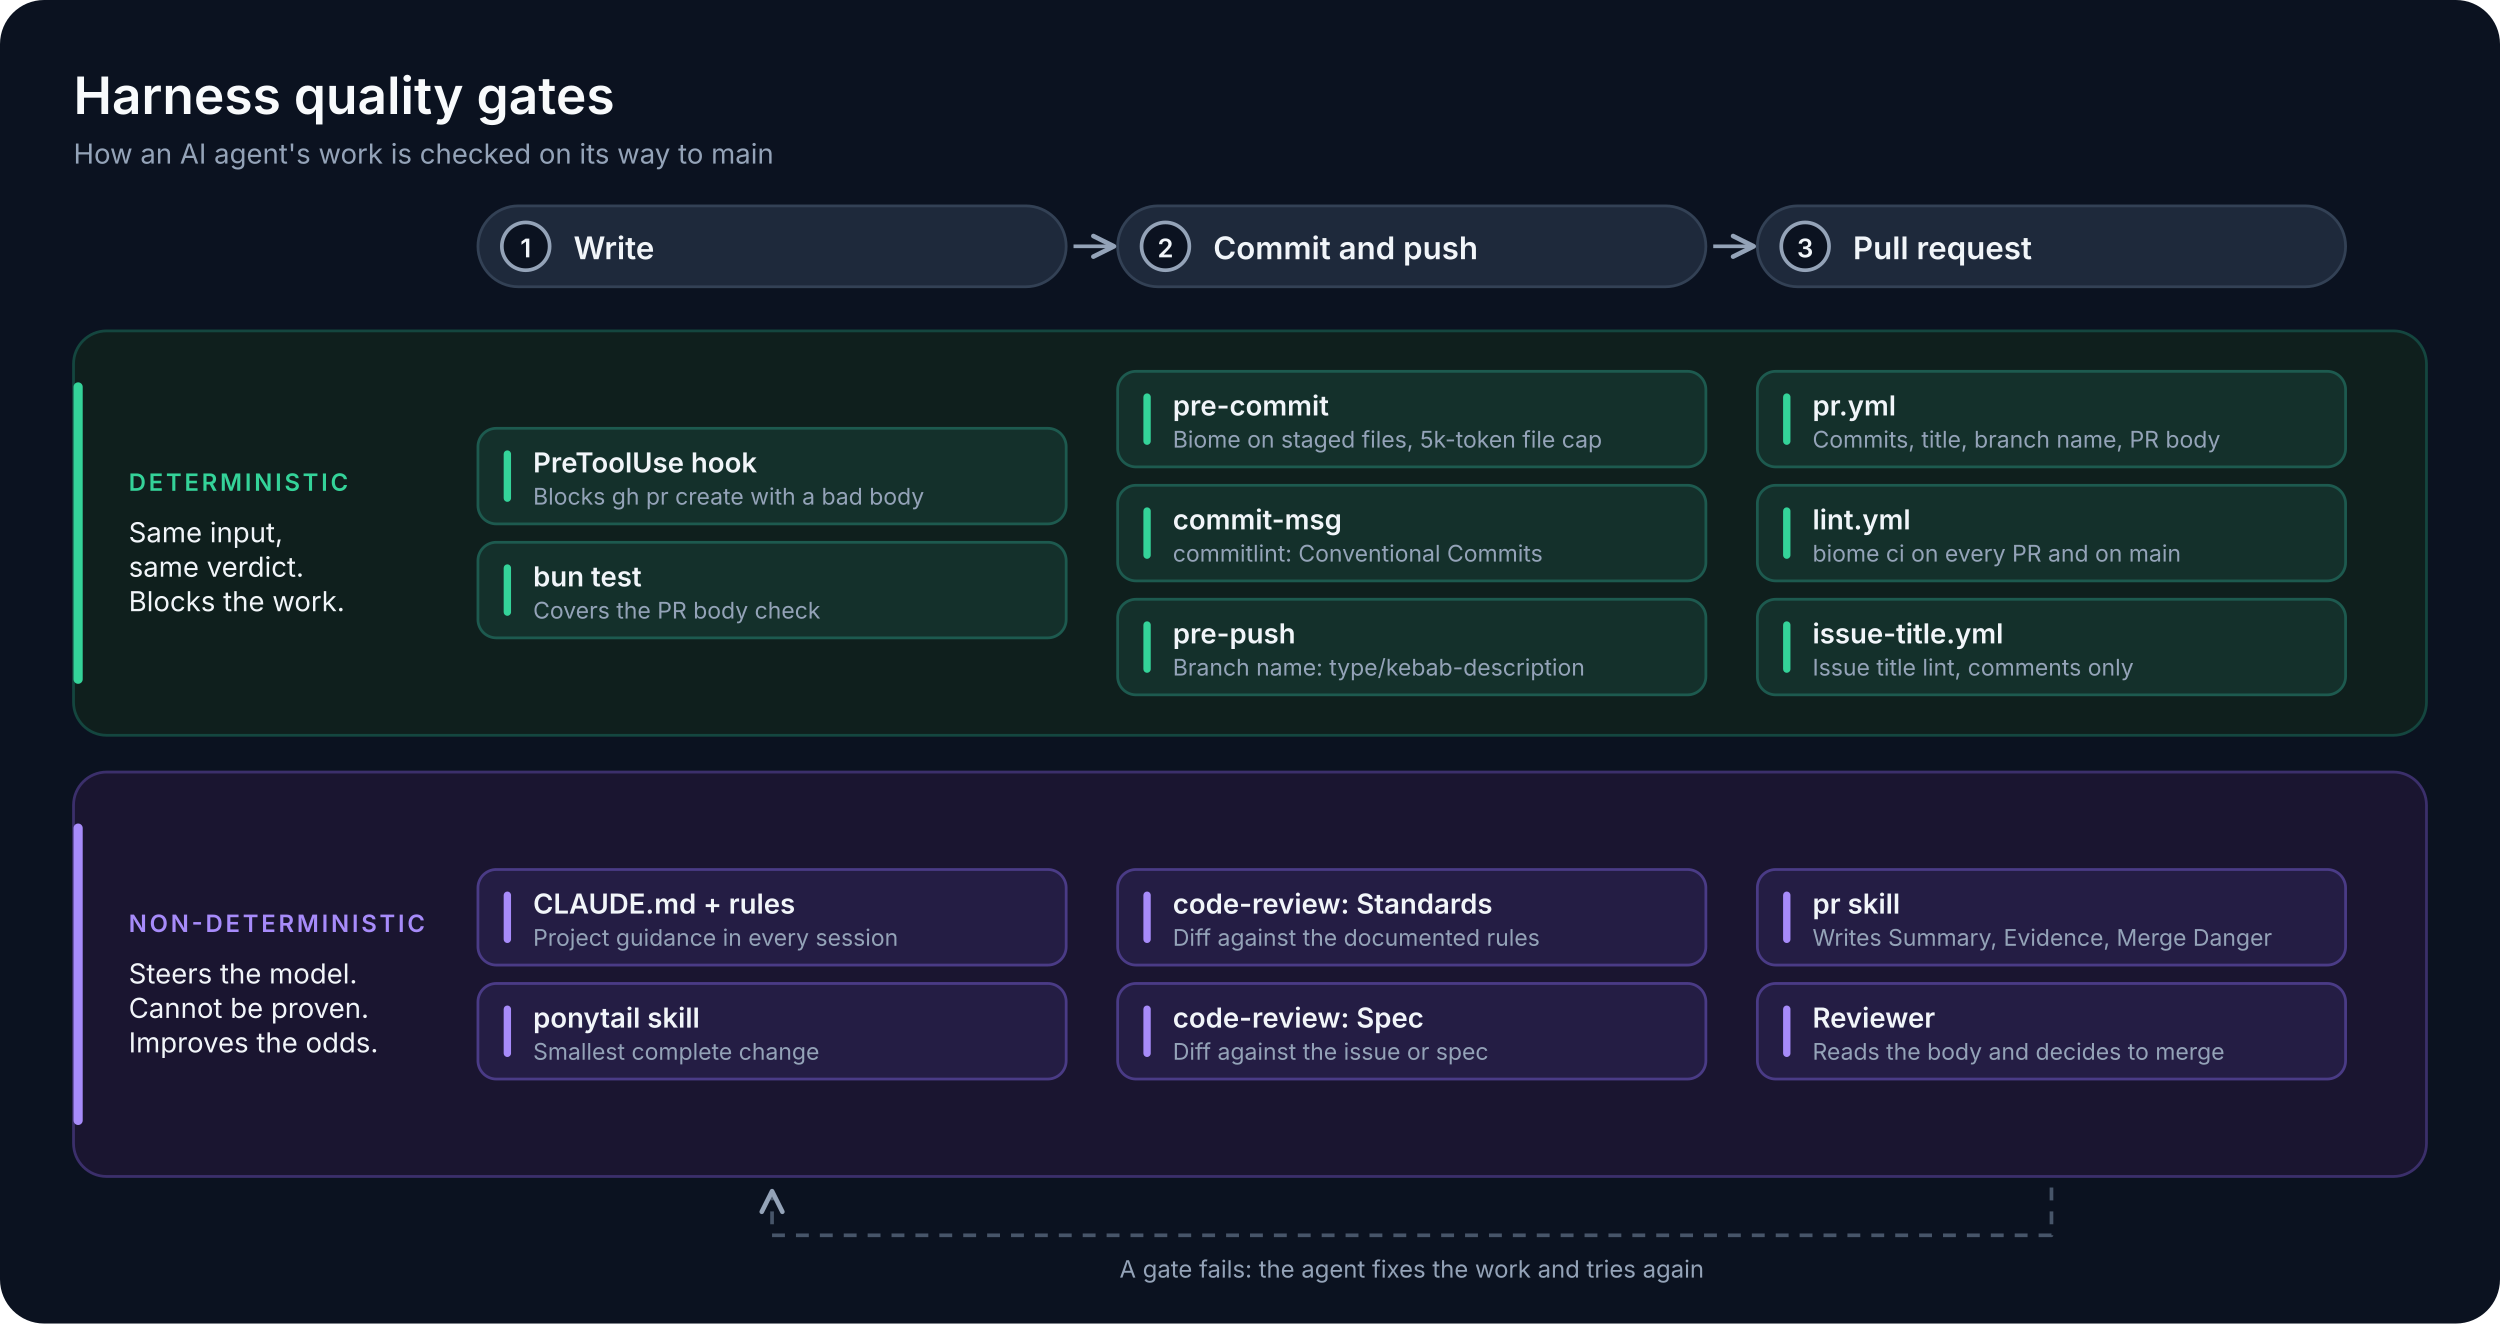
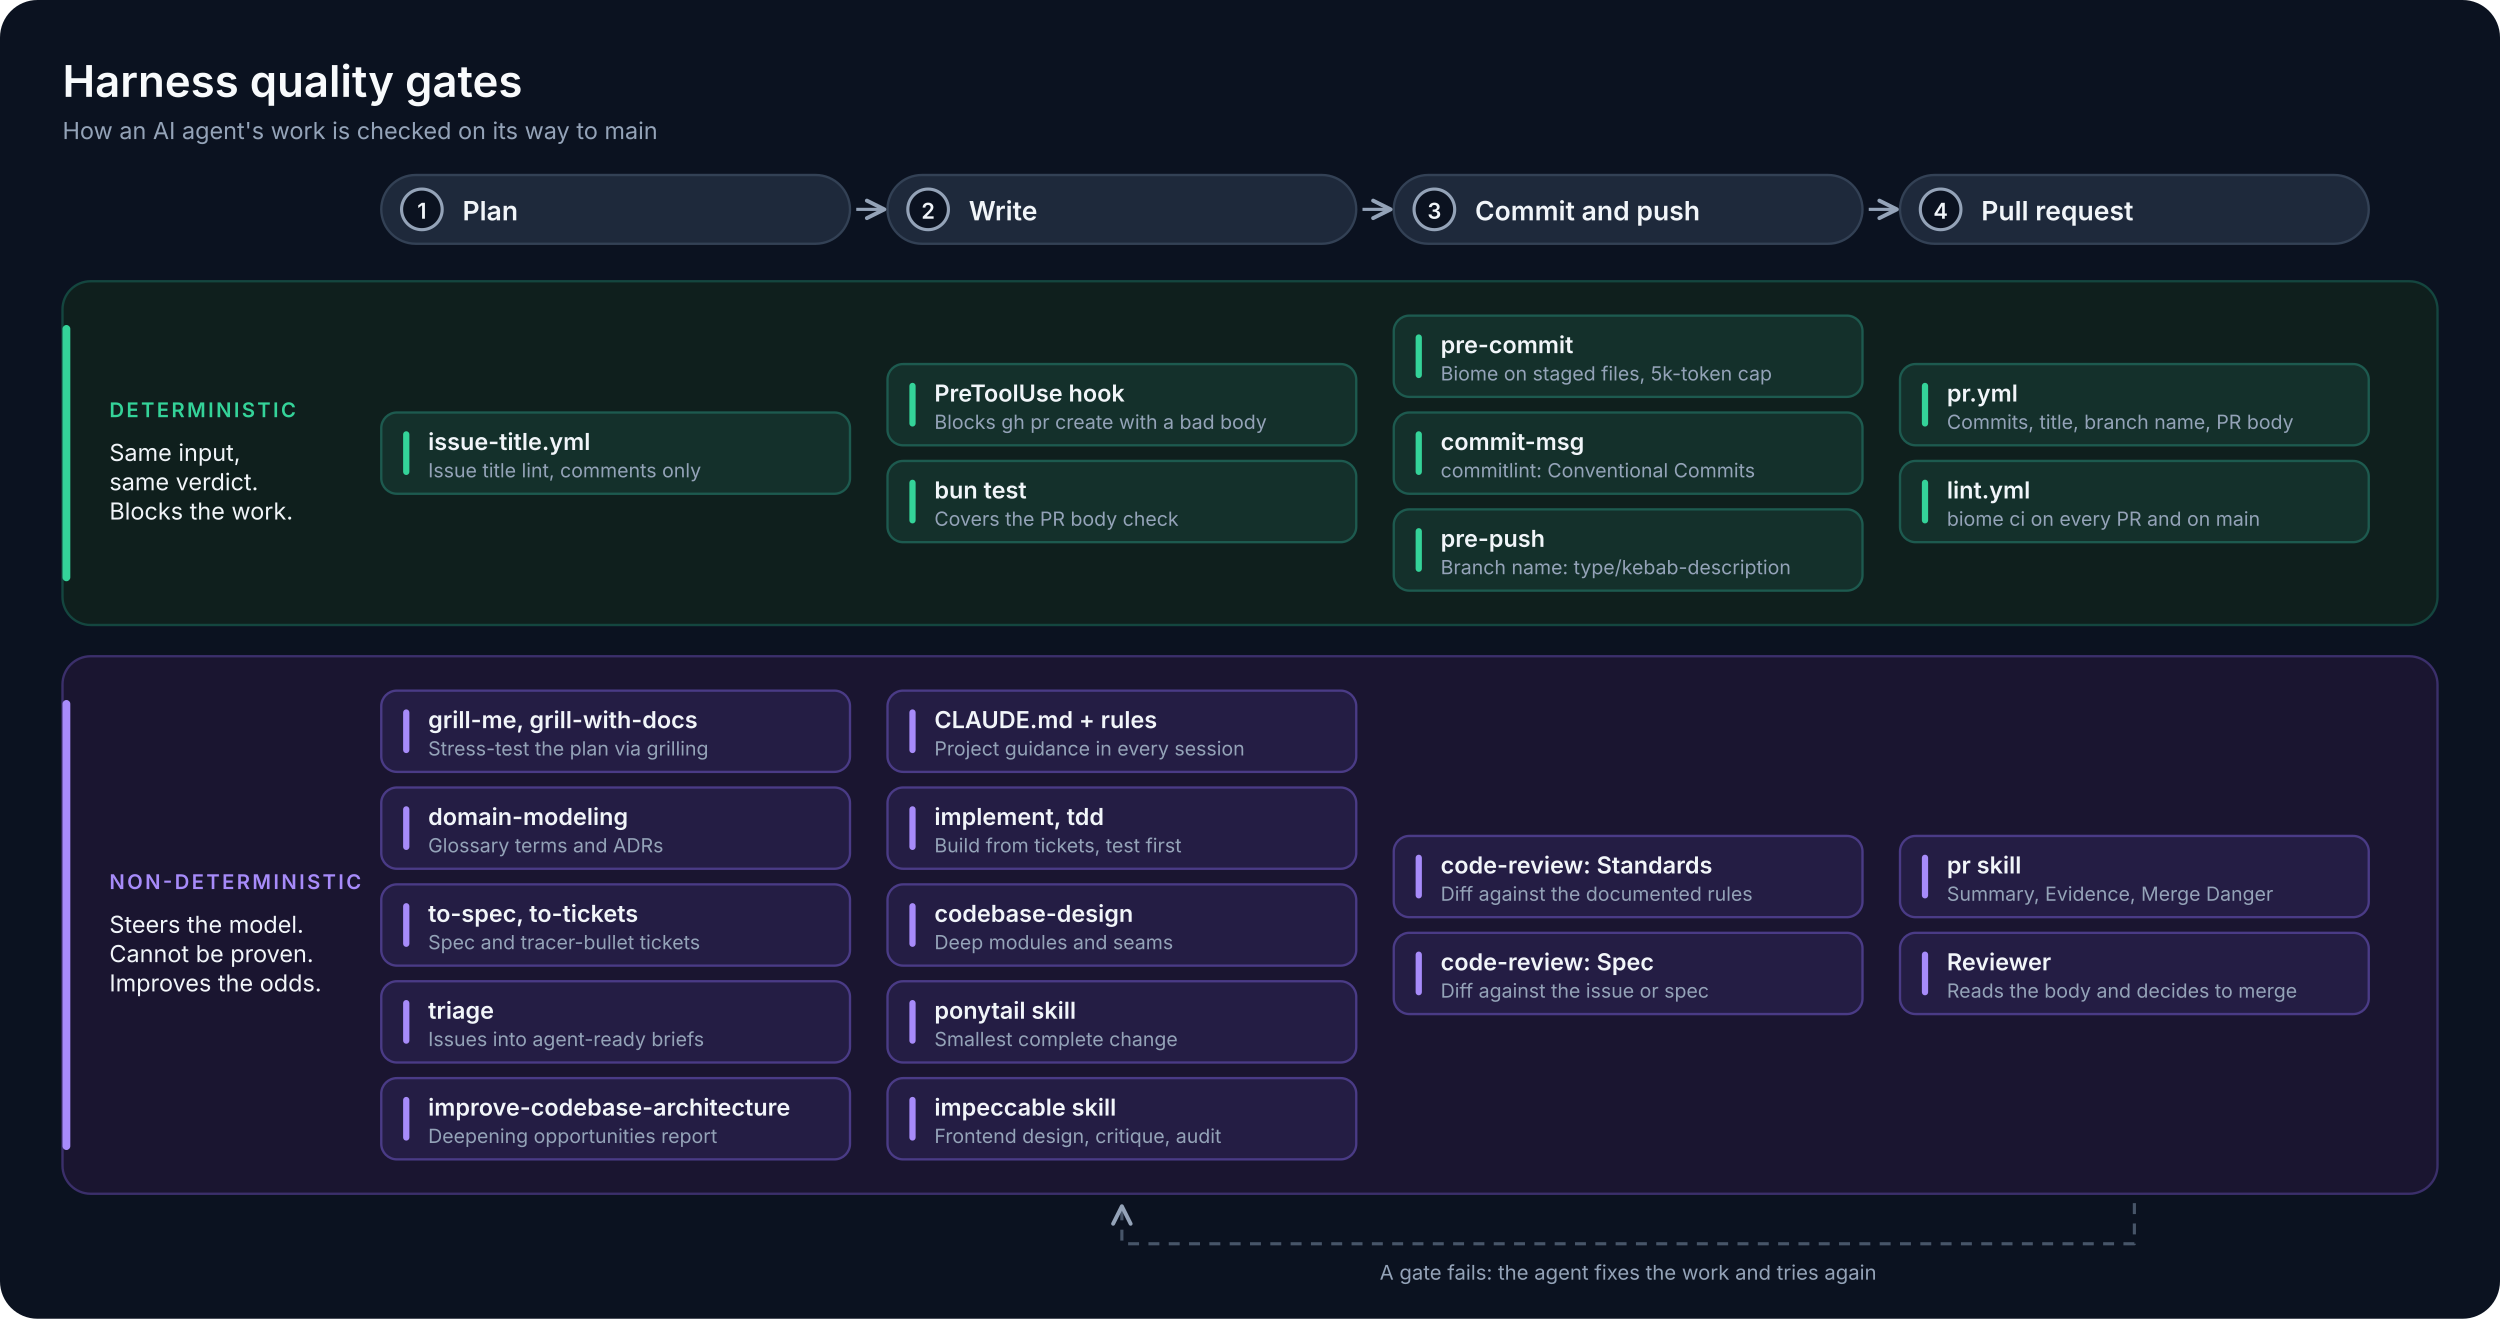
- <svg xmlns="http://www.w3.org/2000/svg" width="1360" height="720" viewBox="0 0 1360 720" font-family="Inter, 'Segoe UI', Helvetica, Arial, sans-serif">
+ <svg xmlns="http://www.w3.org/2000/svg" width="1600" height="844" viewBox="0 0 1600 844" font-family="Inter, 'Segoe UI', Helvetica, Arial, sans-serif">
  <defs>
    <marker id="h" viewBox="0 0 10 10" refX="9" refY="5" markerWidth="7" markerHeight="7" orient="auto-start-reverse">
      <path d="M1 1L9 5L1 9" fill="none" stroke="#94a3b8" stroke-width="1.8" stroke-linecap="round" stroke-linejoin="round" />
    </marker>
  </defs>
-   <rect width="1360" height="720" rx="24" fill="#0b1220" />
+   <rect width="1600" height="844" rx="24" fill="#0b1220" />
  <text font-size="28" fill="#f8fafc" text-anchor="start" font-weight="600">
    <tspan x="40" y="62">Harness quality gates</tspan>
  </text>
  <text font-size="15" fill="#94a3b8" text-anchor="start">
    <tspan x="40" y="89">How an AI agent's work is checked on its way to main</tspan>
  </text>
-   <rect x="260" y="112" width="320" height="44" rx="22" fill="#1e293b" stroke="#334155" stroke-width="1.5" />
-   <circle cx="286" cy="134" r="13" fill="#0b1220" stroke="#94a3b8" stroke-width="2" />
-   <text font-size="14" fill="#f1f5f9" text-anchor="middle" font-weight="600">
-     <tspan x="286" y="140">1</tspan>
-   </text>
-   <text font-size="17" fill="#f1f5f9" text-anchor="start" font-weight="600">
-     <tspan x="312" y="141">Write</tspan>
-   </text>
-   <rect x="608" y="112" width="320" height="44" rx="22" fill="#1e293b" stroke="#334155" stroke-width="1.5" />
-   <circle cx="634" cy="134" r="13" fill="#0b1220" stroke="#94a3b8" stroke-width="2" />
-   <text font-size="14" fill="#f1f5f9" text-anchor="middle" font-weight="600">
-     <tspan x="634" y="140">2</tspan>
-   </text>
-   <text font-size="17" fill="#f1f5f9" text-anchor="start" font-weight="600">
-     <tspan x="660" y="141">Commit and push</tspan>
-   </text>
-   <rect x="956" y="112" width="320" height="44" rx="22" fill="#1e293b" stroke="#334155" stroke-width="1.5" />
-   <circle cx="982" cy="134" r="13" fill="#0b1220" stroke="#94a3b8" stroke-width="2" />
-   <text font-size="14" fill="#f1f5f9" text-anchor="middle" font-weight="600">
-     <tspan x="982" y="140">3</tspan>
-   </text>
-   <text font-size="17" fill="#f1f5f9" text-anchor="start" font-weight="600">
-     <tspan x="1008" y="141">Pull request</tspan>
-   </text>
-   <path d="M584 134L606 134" fill="none" stroke="#94a3b8" stroke-width="2" stroke-linejoin="round" marker-end="url(#h)" />
-   <path d="M932 134L954 134" fill="none" stroke="#94a3b8" stroke-width="2" stroke-linejoin="round" marker-end="url(#h)" />
-   <rect x="40" y="180" width="1280" height="220" rx="18" fill="#0f1f1d" stroke="#14463f" stroke-width="1.5" />
+   <rect x="244" y="112" width="300" height="44" rx="22" fill="#1e293b" stroke="#334155" stroke-width="1.5" />
+   <circle cx="270" cy="134" r="13" fill="#0b1220" stroke="#94a3b8" stroke-width="2" />
+   <text font-size="14" fill="#f1f5f9" text-anchor="middle" font-weight="600">
+     <tspan x="270" y="140">1</tspan>
+   </text>
+   <text font-size="17" fill="#f1f5f9" text-anchor="start" font-weight="600">
+     <tspan x="296" y="141">Plan</tspan>
+   </text>
+   <rect x="568" y="112" width="300" height="44" rx="22" fill="#1e293b" stroke="#334155" stroke-width="1.5" />
+   <circle cx="594" cy="134" r="13" fill="#0b1220" stroke="#94a3b8" stroke-width="2" />
+   <text font-size="14" fill="#f1f5f9" text-anchor="middle" font-weight="600">
+     <tspan x="594" y="140">2</tspan>
+   </text>
+   <text font-size="17" fill="#f1f5f9" text-anchor="start" font-weight="600">
+     <tspan x="620" y="141">Write</tspan>
+   </text>
+   <path d="M548 134L566 134" fill="none" stroke="#94a3b8" stroke-width="2" stroke-linejoin="round" marker-end="url(#h)" />
+   <rect x="892" y="112" width="300" height="44" rx="22" fill="#1e293b" stroke="#334155" stroke-width="1.5" />
+   <circle cx="918" cy="134" r="13" fill="#0b1220" stroke="#94a3b8" stroke-width="2" />
+   <text font-size="14" fill="#f1f5f9" text-anchor="middle" font-weight="600">
+     <tspan x="918" y="140">3</tspan>
+   </text>
+   <text font-size="17" fill="#f1f5f9" text-anchor="start" font-weight="600">
+     <tspan x="944" y="141">Commit and push</tspan>
+   </text>
+   <path d="M872 134L890 134" fill="none" stroke="#94a3b8" stroke-width="2" stroke-linejoin="round" marker-end="url(#h)" />
+   <rect x="1216" y="112" width="300" height="44" rx="22" fill="#1e293b" stroke="#334155" stroke-width="1.5" />
+   <circle cx="1242" cy="134" r="13" fill="#0b1220" stroke="#94a3b8" stroke-width="2" />
+   <text font-size="14" fill="#f1f5f9" text-anchor="middle" font-weight="600">
+     <tspan x="1242" y="140">4</tspan>
+   </text>
+   <text font-size="17" fill="#f1f5f9" text-anchor="start" font-weight="600">
+     <tspan x="1268" y="141">Pull request</tspan>
+   </text>
+   <path d="M1196 134L1214 134" fill="none" stroke="#94a3b8" stroke-width="2" stroke-linejoin="round" marker-end="url(#h)" />
+   <rect x="40" y="180" width="1520" height="220" rx="18" fill="#0f1f1d" stroke="#14463f" stroke-width="1.5" />
  <rect x="40" y="208" width="5" height="164" rx="2.5" fill="#34d399" stroke="#34d399" stroke-width="0" />
  <text font-size="13" fill="#34d399" text-anchor="start" font-weight="600" letter-spacing="1.5">
    <tspan x="70" y="267">DETERMINISTIC</tspan>
  </text>
  <text font-size="15" fill="#f1f5f9" text-anchor="start">
    <tspan x="70" y="295">Same input,</tspan>
    <tspan x="70" y="313.75">same verdict.</tspan>
    <tspan x="70" y="332.5">Blocks the work.</tspan>
  </text>
-   <rect x="260" y="233" width="320" height="52" rx="10" fill="#14302b" stroke="#1d5a4f" stroke-width="1.5" />
-   <rect x="274" y="245" width="4" height="28" rx="2" fill="#34d399" stroke="#34d399" stroke-width="0" />
-   <text font-size="15" fill="#f1f5f9" text-anchor="start" font-weight="600">
-     <tspan x="290" y="257">PreToolUse hook</tspan>
-   </text>
-   <text font-size="12.5" fill="#94a3b8" text-anchor="start">
-     <tspan x="290" y="274.5">Blocks gh pr create with a bad body</tspan>
-   </text>
-   <rect x="260" y="295" width="320" height="52" rx="10" fill="#14302b" stroke="#1d5a4f" stroke-width="1.5" />
-   <rect x="274" y="307" width="4" height="28" rx="2" fill="#34d399" stroke="#34d399" stroke-width="0" />
-   <text font-size="15" fill="#f1f5f9" text-anchor="start" font-weight="600">
-     <tspan x="290" y="319">bun test</tspan>
-   </text>
-   <text font-size="12.5" fill="#94a3b8" text-anchor="start">
-     <tspan x="290" y="336.5">Covers the PR body check</tspan>
-   </text>
-   <rect x="608" y="202" width="320" height="52" rx="10" fill="#14302b" stroke="#1d5a4f" stroke-width="1.5" />
-   <rect x="622" y="214" width="4" height="28" rx="2" fill="#34d399" stroke="#34d399" stroke-width="0" />
-   <text font-size="15" fill="#f1f5f9" text-anchor="start" font-weight="600">
-     <tspan x="638" y="226">pre-commit</tspan>
-   </text>
-   <text font-size="12.5" fill="#94a3b8" text-anchor="start">
-     <tspan x="638" y="243.5">Biome on staged files, 5k-token file cap</tspan>
-   </text>
-   <rect x="608" y="264" width="320" height="52" rx="10" fill="#14302b" stroke="#1d5a4f" stroke-width="1.5" />
-   <rect x="622" y="276" width="4" height="28" rx="2" fill="#34d399" stroke="#34d399" stroke-width="0" />
-   <text font-size="15" fill="#f1f5f9" text-anchor="start" font-weight="600">
-     <tspan x="638" y="288">commit-msg</tspan>
-   </text>
-   <text font-size="12.5" fill="#94a3b8" text-anchor="start">
-     <tspan x="638" y="305.5">commitlint: Conventional Commits</tspan>
-   </text>
-   <rect x="608" y="326" width="320" height="52" rx="10" fill="#14302b" stroke="#1d5a4f" stroke-width="1.5" />
-   <rect x="622" y="338" width="4" height="28" rx="2" fill="#34d399" stroke="#34d399" stroke-width="0" />
-   <text font-size="15" fill="#f1f5f9" text-anchor="start" font-weight="600">
-     <tspan x="638" y="350">pre-push</tspan>
-   </text>
-   <text font-size="12.5" fill="#94a3b8" text-anchor="start">
-     <tspan x="638" y="367.5">Branch name: type/kebab-description</tspan>
-   </text>
-   <rect x="956" y="202" width="320" height="52" rx="10" fill="#14302b" stroke="#1d5a4f" stroke-width="1.5" />
-   <rect x="970" y="214" width="4" height="28" rx="2" fill="#34d399" stroke="#34d399" stroke-width="0" />
-   <text font-size="15" fill="#f1f5f9" text-anchor="start" font-weight="600">
-     <tspan x="986" y="226">pr.yml</tspan>
-   </text>
-   <text font-size="12.5" fill="#94a3b8" text-anchor="start">
-     <tspan x="986" y="243.5">Commits, title, branch name, PR body</tspan>
-   </text>
-   <rect x="956" y="264" width="320" height="52" rx="10" fill="#14302b" stroke="#1d5a4f" stroke-width="1.5" />
-   <rect x="970" y="276" width="4" height="28" rx="2" fill="#34d399" stroke="#34d399" stroke-width="0" />
-   <text font-size="15" fill="#f1f5f9" text-anchor="start" font-weight="600">
-     <tspan x="986" y="288">lint.yml</tspan>
-   </text>
-   <text font-size="12.5" fill="#94a3b8" text-anchor="start">
-     <tspan x="986" y="305.5">biome ci on every PR and on main</tspan>
-   </text>
-   <rect x="956" y="326" width="320" height="52" rx="10" fill="#14302b" stroke="#1d5a4f" stroke-width="1.5" />
-   <rect x="970" y="338" width="4" height="28" rx="2" fill="#34d399" stroke="#34d399" stroke-width="0" />
-   <text font-size="15" fill="#f1f5f9" text-anchor="start" font-weight="600">
-     <tspan x="986" y="350">issue-title.yml</tspan>
-   </text>
-   <text font-size="12.5" fill="#94a3b8" text-anchor="start">
-     <tspan x="986" y="367.5">Issue title lint, comments only</tspan>
-   </text>
-   <rect x="40" y="420" width="1280" height="220" rx="18" fill="#1a1530" stroke="#3b2f6b" stroke-width="1.5" />
-   <rect x="40" y="448" width="5" height="164" rx="2.5" fill="#a78bfa" stroke="#a78bfa" stroke-width="0" />
+   <rect x="244" y="264" width="300" height="52" rx="10" fill="#14302b" stroke="#1d5a4f" stroke-width="1.5" />
+   <rect x="258" y="276" width="4" height="28" rx="2" fill="#34d399" stroke="#34d399" stroke-width="0" />
+   <text font-size="15" fill="#f1f5f9" text-anchor="start" font-weight="600">
+     <tspan x="274" y="288">issue-title.yml</tspan>
+   </text>
+   <text font-size="12.5" fill="#94a3b8" text-anchor="start">
+     <tspan x="274" y="305.5">Issue title lint, comments only</tspan>
+   </text>
+   <rect x="568" y="233" width="300" height="52" rx="10" fill="#14302b" stroke="#1d5a4f" stroke-width="1.5" />
+   <rect x="582" y="245" width="4" height="28" rx="2" fill="#34d399" stroke="#34d399" stroke-width="0" />
+   <text font-size="15" fill="#f1f5f9" text-anchor="start" font-weight="600">
+     <tspan x="598" y="257">PreToolUse hook</tspan>
+   </text>
+   <text font-size="12.5" fill="#94a3b8" text-anchor="start">
+     <tspan x="598" y="274.5">Blocks gh pr create with a bad body</tspan>
+   </text>
+   <rect x="568" y="295" width="300" height="52" rx="10" fill="#14302b" stroke="#1d5a4f" stroke-width="1.5" />
+   <rect x="582" y="307" width="4" height="28" rx="2" fill="#34d399" stroke="#34d399" stroke-width="0" />
+   <text font-size="15" fill="#f1f5f9" text-anchor="start" font-weight="600">
+     <tspan x="598" y="319">bun test</tspan>
+   </text>
+   <text font-size="12.5" fill="#94a3b8" text-anchor="start">
+     <tspan x="598" y="336.5">Covers the PR body check</tspan>
+   </text>
+   <rect x="892" y="202" width="300" height="52" rx="10" fill="#14302b" stroke="#1d5a4f" stroke-width="1.5" />
+   <rect x="906" y="214" width="4" height="28" rx="2" fill="#34d399" stroke="#34d399" stroke-width="0" />
+   <text font-size="15" fill="#f1f5f9" text-anchor="start" font-weight="600">
+     <tspan x="922" y="226">pre-commit</tspan>
+   </text>
+   <text font-size="12.5" fill="#94a3b8" text-anchor="start">
+     <tspan x="922" y="243.5">Biome on staged files, 5k-token cap</tspan>
+   </text>
+   <rect x="892" y="264" width="300" height="52" rx="10" fill="#14302b" stroke="#1d5a4f" stroke-width="1.5" />
+   <rect x="906" y="276" width="4" height="28" rx="2" fill="#34d399" stroke="#34d399" stroke-width="0" />
+   <text font-size="15" fill="#f1f5f9" text-anchor="start" font-weight="600">
+     <tspan x="922" y="288">commit-msg</tspan>
+   </text>
+   <text font-size="12.5" fill="#94a3b8" text-anchor="start">
+     <tspan x="922" y="305.5">commitlint: Conventional Commits</tspan>
+   </text>
+   <rect x="892" y="326" width="300" height="52" rx="10" fill="#14302b" stroke="#1d5a4f" stroke-width="1.5" />
+   <rect x="906" y="338" width="4" height="28" rx="2" fill="#34d399" stroke="#34d399" stroke-width="0" />
+   <text font-size="15" fill="#f1f5f9" text-anchor="start" font-weight="600">
+     <tspan x="922" y="350">pre-push</tspan>
+   </text>
+   <text font-size="12.5" fill="#94a3b8" text-anchor="start">
+     <tspan x="922" y="367.5">Branch name: type/kebab-description</tspan>
+   </text>
+   <rect x="1216" y="233" width="300" height="52" rx="10" fill="#14302b" stroke="#1d5a4f" stroke-width="1.5" />
+   <rect x="1230" y="245" width="4" height="28" rx="2" fill="#34d399" stroke="#34d399" stroke-width="0" />
+   <text font-size="15" fill="#f1f5f9" text-anchor="start" font-weight="600">
+     <tspan x="1246" y="257">pr.yml</tspan>
+   </text>
+   <text font-size="12.5" fill="#94a3b8" text-anchor="start">
+     <tspan x="1246" y="274.5">Commits, title, branch name, PR body</tspan>
+   </text>
+   <rect x="1216" y="295" width="300" height="52" rx="10" fill="#14302b" stroke="#1d5a4f" stroke-width="1.5" />
+   <rect x="1230" y="307" width="4" height="28" rx="2" fill="#34d399" stroke="#34d399" stroke-width="0" />
+   <text font-size="15" fill="#f1f5f9" text-anchor="start" font-weight="600">
+     <tspan x="1246" y="319">lint.yml</tspan>
+   </text>
+   <text font-size="12.5" fill="#94a3b8" text-anchor="start">
+     <tspan x="1246" y="336.5">biome ci on every PR and on main</tspan>
+   </text>
+   <rect x="40" y="420" width="1520" height="344" rx="18" fill="#1a1530" stroke="#3b2f6b" stroke-width="1.5" />
+   <rect x="40" y="448" width="5" height="288" rx="2.5" fill="#a78bfa" stroke="#a78bfa" stroke-width="0" />
  <text font-size="13" fill="#a78bfa" text-anchor="start" font-weight="600" letter-spacing="1.5">
-     <tspan x="70" y="507">NON-DETERMINISTIC</tspan>
+     <tspan x="70" y="569">NON-DETERMINISTIC</tspan>
  </text>
  <text font-size="15" fill="#f1f5f9" text-anchor="start">
-     <tspan x="70" y="535">Steers the model.</tspan>
-     <tspan x="70" y="553.75">Cannot be proven.</tspan>
-     <tspan x="70" y="572.5">Improves the odds.</tspan>
-   </text>
-   <rect x="260" y="473" width="320" height="52" rx="10" fill="#241d44" stroke="#4a3b86" stroke-width="1.5" />
-   <rect x="274" y="485" width="4" height="28" rx="2" fill="#a78bfa" stroke="#a78bfa" stroke-width="0" />
-   <text font-size="15" fill="#f1f5f9" text-anchor="start" font-weight="600">
-     <tspan x="290" y="497">CLAUDE.md + rules</tspan>
-   </text>
-   <text font-size="12.5" fill="#94a3b8" text-anchor="start">
-     <tspan x="290" y="514.5">Project guidance in every session</tspan>
-   </text>
-   <rect x="260" y="535" width="320" height="52" rx="10" fill="#241d44" stroke="#4a3b86" stroke-width="1.5" />
-   <rect x="274" y="547" width="4" height="28" rx="2" fill="#a78bfa" stroke="#a78bfa" stroke-width="0" />
-   <text font-size="15" fill="#f1f5f9" text-anchor="start" font-weight="600">
-     <tspan x="290" y="559">ponytail skill</tspan>
-   </text>
-   <text font-size="12.5" fill="#94a3b8" text-anchor="start">
-     <tspan x="290" y="576.5">Smallest complete change</tspan>
-   </text>
-   <rect x="608" y="473" width="320" height="52" rx="10" fill="#241d44" stroke="#4a3b86" stroke-width="1.5" />
-   <rect x="622" y="485" width="4" height="28" rx="2" fill="#a78bfa" stroke="#a78bfa" stroke-width="0" />
-   <text font-size="15" fill="#f1f5f9" text-anchor="start" font-weight="600">
-     <tspan x="638" y="497">code-review: Standards</tspan>
-   </text>
-   <text font-size="12.5" fill="#94a3b8" text-anchor="start">
-     <tspan x="638" y="514.5">Diff against the documented rules</tspan>
-   </text>
-   <rect x="608" y="535" width="320" height="52" rx="10" fill="#241d44" stroke="#4a3b86" stroke-width="1.5" />
-   <rect x="622" y="547" width="4" height="28" rx="2" fill="#a78bfa" stroke="#a78bfa" stroke-width="0" />
-   <text font-size="15" fill="#f1f5f9" text-anchor="start" font-weight="600">
-     <tspan x="638" y="559">code-review: Spec</tspan>
-   </text>
-   <text font-size="12.5" fill="#94a3b8" text-anchor="start">
-     <tspan x="638" y="576.5">Diff against the issue or spec</tspan>
-   </text>
-   <rect x="956" y="473" width="320" height="52" rx="10" fill="#241d44" stroke="#4a3b86" stroke-width="1.5" />
-   <rect x="970" y="485" width="4" height="28" rx="2" fill="#a78bfa" stroke="#a78bfa" stroke-width="0" />
-   <text font-size="15" fill="#f1f5f9" text-anchor="start" font-weight="600">
-     <tspan x="986" y="497">pr skill</tspan>
-   </text>
-   <text font-size="12.5" fill="#94a3b8" text-anchor="start">
-     <tspan x="986" y="514.5">Writes Summary, Evidence, Merge Danger</tspan>
-   </text>
-   <rect x="956" y="535" width="320" height="52" rx="10" fill="#241d44" stroke="#4a3b86" stroke-width="1.5" />
-   <rect x="970" y="547" width="4" height="28" rx="2" fill="#a78bfa" stroke="#a78bfa" stroke-width="0" />
-   <text font-size="15" fill="#f1f5f9" text-anchor="start" font-weight="600">
-     <tspan x="986" y="559">Reviewer</tspan>
-   </text>
-   <text font-size="12.5" fill="#94a3b8" text-anchor="start">
-     <tspan x="986" y="576.5">Reads the body and decides to merge</tspan>
-   </text>
-   <path d="M1116 646L1116 672L420 672L420 648" fill="none" stroke="#475569" stroke-width="2" stroke-linejoin="round" stroke-dasharray="7 6" marker-end="url(#h)" />
+     <tspan x="70" y="597">Steers the model.</tspan>
+     <tspan x="70" y="615.75">Cannot be proven.</tspan>
+     <tspan x="70" y="634.5">Improves the odds.</tspan>
+   </text>
+   <rect x="244" y="442" width="300" height="52" rx="10" fill="#241d44" stroke="#4a3b86" stroke-width="1.5" />
+   <rect x="258" y="454" width="4" height="28" rx="2" fill="#a78bfa" stroke="#a78bfa" stroke-width="0" />
+   <text font-size="15" fill="#f1f5f9" text-anchor="start" font-weight="600">
+     <tspan x="274" y="466">grill-me, grill-with-docs</tspan>
+   </text>
+   <text font-size="12.5" fill="#94a3b8" text-anchor="start">
+     <tspan x="274" y="483.5">Stress-test the plan via grilling</tspan>
+   </text>
+   <rect x="244" y="504" width="300" height="52" rx="10" fill="#241d44" stroke="#4a3b86" stroke-width="1.5" />
+   <rect x="258" y="516" width="4" height="28" rx="2" fill="#a78bfa" stroke="#a78bfa" stroke-width="0" />
+   <text font-size="15" fill="#f1f5f9" text-anchor="start" font-weight="600">
+     <tspan x="274" y="528">domain-modeling</tspan>
+   </text>
+   <text font-size="12.5" fill="#94a3b8" text-anchor="start">
+     <tspan x="274" y="545.5">Glossary terms and ADRs</tspan>
+   </text>
+   <rect x="244" y="566" width="300" height="52" rx="10" fill="#241d44" stroke="#4a3b86" stroke-width="1.5" />
+   <rect x="258" y="578" width="4" height="28" rx="2" fill="#a78bfa" stroke="#a78bfa" stroke-width="0" />
+   <text font-size="15" fill="#f1f5f9" text-anchor="start" font-weight="600">
+     <tspan x="274" y="590">to-spec, to-tickets</tspan>
+   </text>
+   <text font-size="12.5" fill="#94a3b8" text-anchor="start">
+     <tspan x="274" y="607.5">Spec and tracer-bullet tickets</tspan>
+   </text>
+   <rect x="244" y="628" width="300" height="52" rx="10" fill="#241d44" stroke="#4a3b86" stroke-width="1.5" />
+   <rect x="258" y="640" width="4" height="28" rx="2" fill="#a78bfa" stroke="#a78bfa" stroke-width="0" />
+   <text font-size="15" fill="#f1f5f9" text-anchor="start" font-weight="600">
+     <tspan x="274" y="652">triage</tspan>
+   </text>
+   <text font-size="12.5" fill="#94a3b8" text-anchor="start">
+     <tspan x="274" y="669.5">Issues into agent-ready briefs</tspan>
+   </text>
+   <rect x="244" y="690" width="300" height="52" rx="10" fill="#241d44" stroke="#4a3b86" stroke-width="1.5" />
+   <rect x="258" y="702" width="4" height="28" rx="2" fill="#a78bfa" stroke="#a78bfa" stroke-width="0" />
+   <text font-size="15" fill="#f1f5f9" text-anchor="start" font-weight="600">
+     <tspan x="274" y="714">improve-codebase-architecture</tspan>
+   </text>
+   <text font-size="12.5" fill="#94a3b8" text-anchor="start">
+     <tspan x="274" y="731.5">Deepening opportunities report</tspan>
+   </text>
+   <rect x="568" y="442" width="300" height="52" rx="10" fill="#241d44" stroke="#4a3b86" stroke-width="1.5" />
+   <rect x="582" y="454" width="4" height="28" rx="2" fill="#a78bfa" stroke="#a78bfa" stroke-width="0" />
+   <text font-size="15" fill="#f1f5f9" text-anchor="start" font-weight="600">
+     <tspan x="598" y="466">CLAUDE.md + rules</tspan>
+   </text>
+   <text font-size="12.5" fill="#94a3b8" text-anchor="start">
+     <tspan x="598" y="483.5">Project guidance in every session</tspan>
+   </text>
+   <rect x="568" y="504" width="300" height="52" rx="10" fill="#241d44" stroke="#4a3b86" stroke-width="1.5" />
+   <rect x="582" y="516" width="4" height="28" rx="2" fill="#a78bfa" stroke="#a78bfa" stroke-width="0" />
+   <text font-size="15" fill="#f1f5f9" text-anchor="start" font-weight="600">
+     <tspan x="598" y="528">implement, tdd</tspan>
+   </text>
+   <text font-size="12.5" fill="#94a3b8" text-anchor="start">
+     <tspan x="598" y="545.5">Build from tickets, test first</tspan>
+   </text>
+   <rect x="568" y="566" width="300" height="52" rx="10" fill="#241d44" stroke="#4a3b86" stroke-width="1.5" />
+   <rect x="582" y="578" width="4" height="28" rx="2" fill="#a78bfa" stroke="#a78bfa" stroke-width="0" />
+   <text font-size="15" fill="#f1f5f9" text-anchor="start" font-weight="600">
+     <tspan x="598" y="590">codebase-design</tspan>
+   </text>
+   <text font-size="12.5" fill="#94a3b8" text-anchor="start">
+     <tspan x="598" y="607.5">Deep modules and seams</tspan>
+   </text>
+   <rect x="568" y="628" width="300" height="52" rx="10" fill="#241d44" stroke="#4a3b86" stroke-width="1.5" />
+   <rect x="582" y="640" width="4" height="28" rx="2" fill="#a78bfa" stroke="#a78bfa" stroke-width="0" />
+   <text font-size="15" fill="#f1f5f9" text-anchor="start" font-weight="600">
+     <tspan x="598" y="652">ponytail skill</tspan>
+   </text>
+   <text font-size="12.5" fill="#94a3b8" text-anchor="start">
+     <tspan x="598" y="669.5">Smallest complete change</tspan>
+   </text>
+   <rect x="568" y="690" width="300" height="52" rx="10" fill="#241d44" stroke="#4a3b86" stroke-width="1.5" />
+   <rect x="582" y="702" width="4" height="28" rx="2" fill="#a78bfa" stroke="#a78bfa" stroke-width="0" />
+   <text font-size="15" fill="#f1f5f9" text-anchor="start" font-weight="600">
+     <tspan x="598" y="714">impeccable skill</tspan>
+   </text>
+   <text font-size="12.5" fill="#94a3b8" text-anchor="start">
+     <tspan x="598" y="731.5">Frontend design, critique, audit</tspan>
+   </text>
+   <rect x="892" y="535" width="300" height="52" rx="10" fill="#241d44" stroke="#4a3b86" stroke-width="1.5" />
+   <rect x="906" y="547" width="4" height="28" rx="2" fill="#a78bfa" stroke="#a78bfa" stroke-width="0" />
+   <text font-size="15" fill="#f1f5f9" text-anchor="start" font-weight="600">
+     <tspan x="922" y="559">code-review: Standards</tspan>
+   </text>
+   <text font-size="12.5" fill="#94a3b8" text-anchor="start">
+     <tspan x="922" y="576.5">Diff against the documented rules</tspan>
+   </text>
+   <rect x="892" y="597" width="300" height="52" rx="10" fill="#241d44" stroke="#4a3b86" stroke-width="1.5" />
+   <rect x="906" y="609" width="4" height="28" rx="2" fill="#a78bfa" stroke="#a78bfa" stroke-width="0" />
+   <text font-size="15" fill="#f1f5f9" text-anchor="start" font-weight="600">
+     <tspan x="922" y="621">code-review: Spec</tspan>
+   </text>
+   <text font-size="12.5" fill="#94a3b8" text-anchor="start">
+     <tspan x="922" y="638.5">Diff against the issue or spec</tspan>
+   </text>
+   <rect x="1216" y="535" width="300" height="52" rx="10" fill="#241d44" stroke="#4a3b86" stroke-width="1.5" />
+   <rect x="1230" y="547" width="4" height="28" rx="2" fill="#a78bfa" stroke="#a78bfa" stroke-width="0" />
+   <text font-size="15" fill="#f1f5f9" text-anchor="start" font-weight="600">
+     <tspan x="1246" y="559">pr skill</tspan>
+   </text>
+   <text font-size="12.5" fill="#94a3b8" text-anchor="start">
+     <tspan x="1246" y="576.5">Summary, Evidence, Merge Danger</tspan>
+   </text>
+   <rect x="1216" y="597" width="300" height="52" rx="10" fill="#241d44" stroke="#4a3b86" stroke-width="1.5" />
+   <rect x="1230" y="609" width="4" height="28" rx="2" fill="#a78bfa" stroke="#a78bfa" stroke-width="0" />
+   <text font-size="15" fill="#f1f5f9" text-anchor="start" font-weight="600">
+     <tspan x="1246" y="621">Reviewer</tspan>
+   </text>
+   <text font-size="12.5" fill="#94a3b8" text-anchor="start">
+     <tspan x="1246" y="638.5">Reads the body and decides to merge</tspan>
+   </text>
+   <path d="M1366 770L1366 796L718 796L718 772" fill="none" stroke="#475569" stroke-width="2" stroke-linejoin="round" stroke-dasharray="7 6" marker-end="url(#h)" />
  <text font-size="13" fill="#94a3b8" text-anchor="middle">
-     <tspan x="768" y="695">A gate fails: the agent fixes the work and tries again</tspan>
+     <tspan x="1042" y="819">A gate fails: the agent fixes the work and tries again</tspan>
  </text>
</svg>
